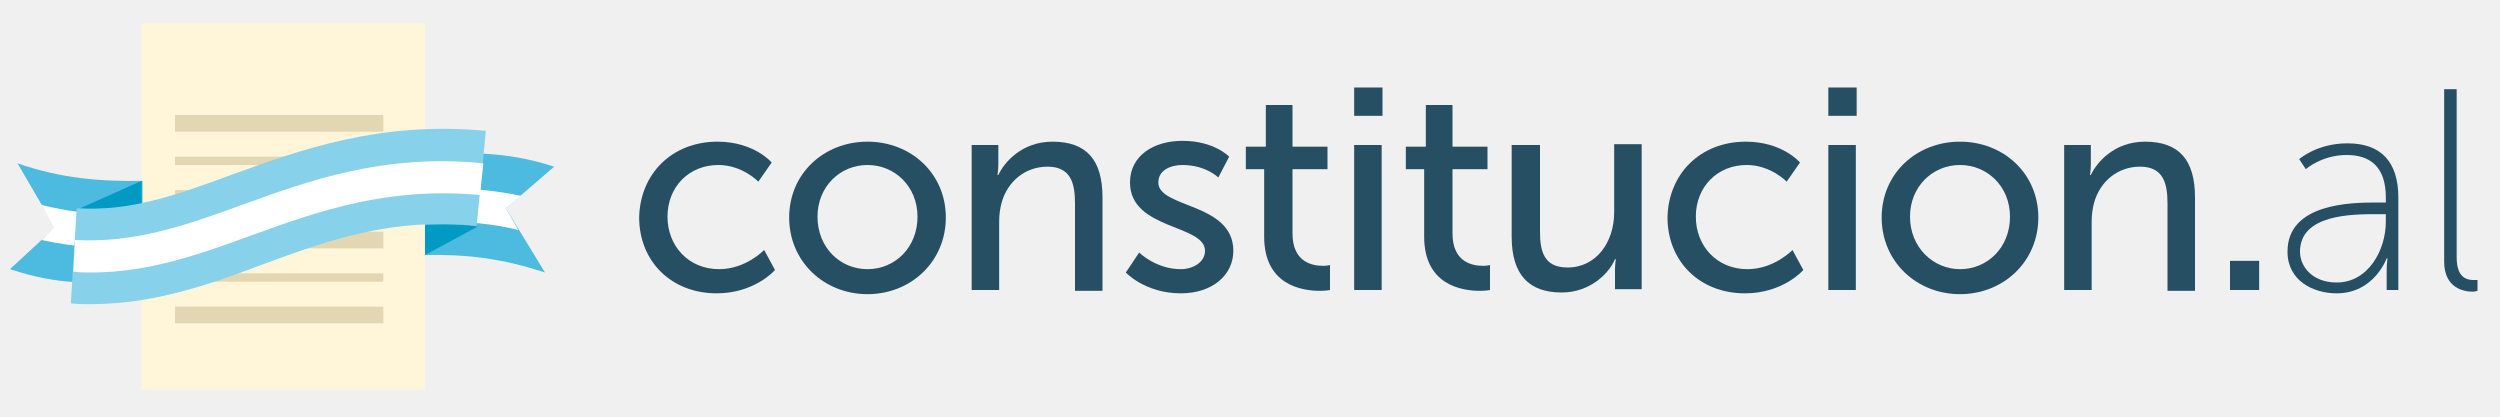
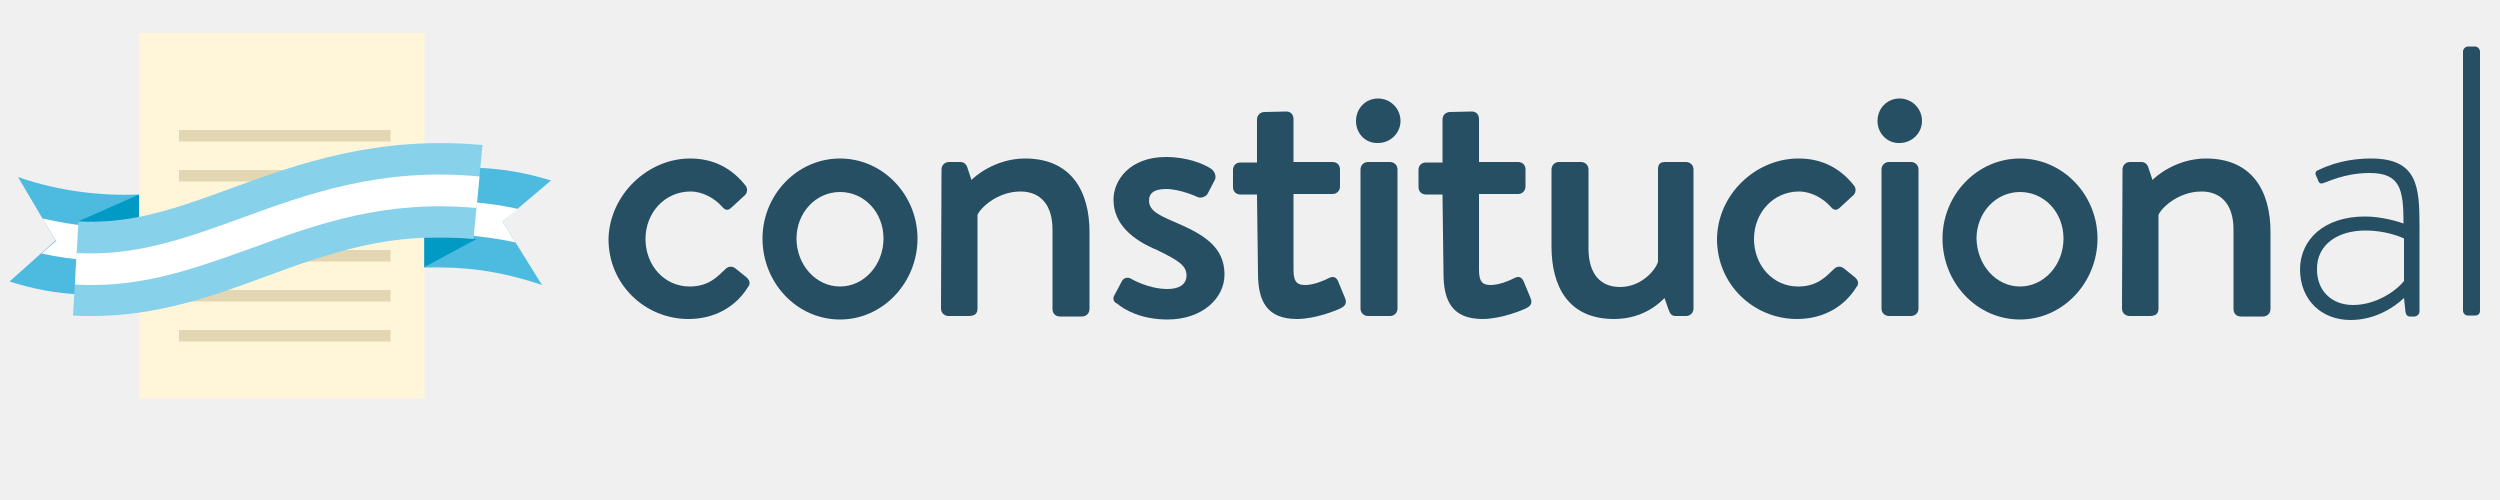
- <svg xmlns="http://www.w3.org/2000/svg" version="1.1" id="Layer_1" x="0px" y="0px" viewBox="0 0 300 50" enable-background="new 0 0 300 50" xml:space="preserve">
+ <svg xmlns="http://www.w3.org/2000/svg" version="1.1" id="Layer_1" x="0px" y="0px" viewBox="0 0 500 100" enable-background="new 0 0 500 100" xml:space="preserve">
+   <path fill="#264F64" d="M138,31.7c4.7,0,8.3,1.9,11.1,5.4c0.5,0.6,0.4,1.6-0.3,2.1l-2.5,2.3c-0.9,0.9-1.5,0.3-2-0.3  c-1.4-1.5-3.7-2.9-6.2-2.9c-5.1,0-9,4.2-9,9.5s3.8,9.5,8.8,9.5c3.9,0,5.6-2,7.2-3.5c0.6-0.6,1.4-0.6,2-0.1l2,1.6  c0.8,0.6,1.1,1.4,0.5,2.1c-2.4,3.9-6.6,6.4-11.9,6.4c-8.6,0-16-6.8-16-16C121.9,38.9,129.6,31.7,138,31.7z" />
+   <path fill="#264F64" d="M168,31.7c8.6,0,15.5,7.3,15.5,16c0,8.8-6.9,16.2-15.5,16.2s-15.5-7.3-15.5-16.2  C152.5,39,159.4,31.7,168,31.7z M168,57.3c4.8,0,8.7-4.3,8.7-9.6c0-5.2-3.8-9.3-8.7-9.3s-8.7,4.2-8.7,9.3  C159.3,53,163.2,57.3,168,57.3z" />
+   <path fill="#264F64" d="M188.3,33.9c0-0.8,0.6-1.5,1.5-1.5h2.3c0.6,0,1.1,0.4,1.3,0.9l0.9,2.7c0.5-0.6,4.7-4.3,10.7-4.3  c9.3,0,12.9,6.6,12.9,14.7v15.4c0,0.8-0.6,1.5-1.5,1.5H212c-0.9,0-1.5-0.6-1.5-1.5V45.9c0-4.9-2.4-7.6-6.4-7.6  c-4.8,0-8.2,3.5-8.6,4.7v18.7c0,1-0.5,1.5-1.8,1.5h-4c-0.8,0-1.5-0.6-1.5-1.5L188.3,33.9L188.3,33.9z" />
+   <path fill="#264F64" d="M222.8,59.2l1.6-3c0.3-0.6,1.1-0.9,1.9-0.4c0,0,3.4,2,7.2,2c2.3,0,3.8-0.9,3.8-2.7c0-2-1.6-3-5.9-5.1  c-4.8-2-8.7-5.1-8.7-10.1c0-3.8,3.2-8.5,10.5-8.5c4.3,0,7.6,1.4,9.1,2.4c0.6,0.5,1.1,1.5,0.6,2.3l-1.4,2.7c-0.4,0.6-1.4,0.9-2,0.6  c0,0-3.4-1.6-6.3-1.6c-2.7,0-3.4,1.1-3.4,2.3c0,2,1.9,2.9,4.9,4.2c5.6,2.4,10.2,4.8,10.2,10.6c0,4.8-4.5,9-11.4,9  c-5.2,0-8.6-1.9-10.1-3.2C222.8,60.5,222.5,59.8,222.8,59.2z" />
+   <path fill="#264F64" d="M251.4,38.9h-3.3c-0.9,0-1.5-0.6-1.5-1.5V34c0-0.9,0.6-1.5,1.5-1.5h3.3v-8.6c0-0.8,0.6-1.5,1.5-1.5l4.4-0.1  c0.8,0,1.4,0.6,1.4,1.5v8.6h7.8c0.9,0,1.5,0.6,1.5,1.5v3.4c0,0.8-0.6,1.5-1.5,1.5h-7.8V54c0,2.7,1,3,2.4,3c1.6,0,3.8-0.9,4.7-1.4  c1-0.5,1.5,0,1.8,0.6l1.4,3.4c0.4,0.9,0.1,1.5-0.6,1.9c-0.8,0.5-5.3,2.3-9,2.3c-6.1,0-7.8-3.7-7.8-9.1L251.4,38.9L251.4,38.9z" />
+   <path fill="#264F64" d="M271.2,24.2c0-2.5,1.9-4.5,4.4-4.5s4.5,2,4.5,4.5c0,2.4-2,4.4-4.5,4.4C273.1,28.7,271.2,26.7,271.2,24.2z   M272.1,33.9c0-0.8,0.6-1.5,1.5-1.5h4.4c0.8,0,1.5,0.6,1.5,1.5v27.8c0,0.8-0.6,1.5-1.5,1.5h-4.4c-0.8,0-1.5-0.6-1.5-1.5V33.9z" />
+   <path fill="#264F64" d="M288.5,38.9h-3.3c-0.9,0-1.5-0.6-1.5-1.5V34c0-0.9,0.6-1.5,1.5-1.5h3.3v-8.6c0-0.8,0.6-1.5,1.5-1.5l4.4-0.1  c0.8,0,1.4,0.6,1.4,1.5v8.6h7.8c0.9,0,1.5,0.6,1.5,1.5v3.4c0,0.8-0.6,1.5-1.5,1.5h-7.8V54c0,2.7,1,3,2.4,3c1.6,0,3.8-0.9,4.7-1.4  c1-0.5,1.5,0,1.8,0.6l1.4,3.4c0.4,0.9,0.1,1.5-0.6,1.9c-0.8,0.5-5.3,2.3-9,2.3c-6.1,0-7.8-3.7-7.8-9.1L288.5,38.9L288.5,38.9z" />
+   <path fill="#264F64" d="M310.3,33.9c0-0.8,0.6-1.5,1.5-1.5h4.4c0.8,0,1.5,0.6,1.5,1.5v15.8c0,5.1,2.4,7.7,6.3,7.7  c4.5,0,7.3-3.7,7.6-5.1V33.9c0-1.3,0.6-1.5,1.6-1.5h4c0.8,0,1.5,0.6,1.5,1.5v27.8c0,0.8-0.6,1.5-1.5,1.5h-2.1  c-0.8,0-1.1-0.5-1.4-1.3l-0.8-2.3c-0.6,0.6-3.9,4.2-10.1,4.2c-9.2,0-12.5-6.6-12.5-14.5V33.9L310.3,33.9z" />
+   <path fill="#264F64" d="M359.7,31.7c4.7,0,8.3,1.9,11.1,5.4c0.5,0.6,0.4,1.6-0.3,2.1l-2.5,2.3c-0.9,0.9-1.5,0.3-2-0.3  c-1.4-1.5-3.7-2.9-6.2-2.9c-5.1,0-9,4.2-9,9.5s3.8,9.5,8.8,9.5c3.9,0,5.6-2,7.2-3.5c0.6-0.6,1.4-0.6,2-0.1l2,1.6  c0.8,0.6,1.1,1.4,0.5,2.1c-2.4,3.9-6.6,6.4-11.9,6.4c-8.6,0-16-6.8-16-16C343.5,38.9,351.1,31.7,359.7,31.7z" />
+   <path fill="#264F64" d="M375.5,24.2c0-2.5,1.9-4.5,4.4-4.5s4.5,2,4.5,4.5c0,2.4-2,4.4-4.5,4.4C377.5,28.7,375.5,26.7,375.5,24.2z   M376.3,33.9c0-0.8,0.6-1.5,1.5-1.5h4.4c0.8,0,1.5,0.6,1.5,1.5v27.8c0,0.8-0.6,1.5-1.5,1.5h-4.4c-0.8,0-1.5-0.6-1.5-1.5V33.9z" />
+   <path fill="#264F64" d="M404,31.7c8.6,0,15.5,7.3,15.5,16c0,8.8-6.9,16.2-15.5,16.2s-15.5-7.3-15.5-16.2  C388.5,39,395.4,31.7,404,31.7z M404,57.3c4.8,0,8.7-4.3,8.7-9.6c0-5.2-3.8-9.3-8.7-9.3s-8.7,4.2-8.7,9.3  C395.4,53,399.2,57.3,404,57.3z" />
+   <path fill="#264F64" d="M424.5,33.9c0-0.8,0.6-1.5,1.5-1.5h2.3c0.6,0,1.1,0.4,1.3,0.9l0.9,2.7c0.5-0.6,4.7-4.3,10.7-4.3  c9.3,0,12.9,6.6,12.9,14.7v15.4c0,0.8-0.6,1.5-1.5,1.5h-4.4c-0.9,0-1.5-0.6-1.5-1.5V45.9c0-4.9-2.4-7.6-6.4-7.6  c-4.8,0-8.2,3.5-8.6,4.7v18.7c0,1-0.5,1.5-1.8,1.5h-4c-0.8,0-1.5-0.6-1.5-1.5L424.5,33.9L424.5,33.9z" />
+   <path fill="#264F64" d="M473,43.3c3.5,0,6.9,1.1,7.7,1.4c0-6.8-0.6-10.1-6.8-10.1c-5.1,0-8.6,1.9-9.2,2c-0.6,0.3-1-0.1-1.1-0.6  l-0.4-0.9c-0.3-0.6,0.1-1,0.5-1.1c0.3-0.1,4.2-2.3,10.5-2.3c9.3,0,9.7,5.6,9.7,13.5v17.1c0,0.5-0.5,1-1,1H482  c-0.5,0-0.8-0.3-0.9-0.9l-0.3-2.8c-2,1.9-5.8,4.4-10.7,4.4c-5.7,0-10.1-3.9-10.1-10.2C460.1,47.8,464.9,43.3,473,43.3z M470.6,61  c4.7,0,8.7-2.9,10.2-4.8v-8.5c-1-0.5-4-1.6-7.7-1.6c-5.8,0-9.7,3-9.7,7.6C463.3,58.1,466.3,61,470.6,61z" />
+   <path fill="#264F64" d="M492.6,10.3c0-0.5,0.5-1,1-1h1.4c0.5,0,1,0.5,1,1v51.8c0,0.6-0.3,1-1,1h-1.5c-0.5,0-0.9-0.5-0.9-1V10.3  L492.6,10.3z" />
  <g>
+     <rect x="27.8" y="6.6" fill="#FFF6D9" width="57.1" height="73.1" />
+     <rect x="35.8" y="34" fill="#E2D6B3" width="42.3" height="2.3" />
+     <rect x="35.8" y="26" fill="#E2D6B3" width="42.3" height="2.3" />
+     <rect x="35.8" y="50" fill="#E2D6B3" width="42.3" height="2.3" />
+     <rect x="35.8" y="58" fill="#E2D6B3" width="42.3" height="2.3" />
+     <rect x="35.8" y="66" fill="#E2D6B3" width="42.3" height="2.3" />
    <g>
-       <path fill="#264F64" d="M86.1,17c4.4,0,6.5,2.5,6.5,2.5l-1.6,2.3c0,0-1.9-2-4.8-2c-3.5,0-6.1,2.6-6.1,6.2c0,3.5,2.5,6.3,6.2,6.3    c3.2,0,5.4-2.3,5.4-2.3l1.3,2.4c0,0-2.4,2.8-7,2.8c-5.5,0-9.3-3.9-9.3-9.1C76.8,20.9,80.6,17,86.1,17z" />
-       <path fill="#264F64" d="M104.1,17c5.2,0,9.4,3.8,9.4,9.1c0,5.3-4.2,9.2-9.4,9.2c-5.2,0-9.4-3.9-9.4-9.2    C94.7,20.8,98.9,17,104.1,17z M104.1,32.3c3.3,0,6-2.6,6-6.3c0-3.6-2.7-6.2-6-6.2c-3.3,0-6,2.6-6,6.2    C98.1,29.7,100.8,32.3,104.1,32.3z" />
-       <path fill="#264F64" d="M116.6,17.4h3.2v2.3c0,0.7-0.1,1.3-0.1,1.3h0.1c0.7-1.5,2.8-4,6.5-4c4.1,0,6,2.2,6,6.7v11.2H129V24.4    c0-2.4-0.5-4.4-3.3-4.4c-2.7,0-4.8,1.8-5.5,4.3c-0.2,0.7-0.3,1.5-0.3,2.3v8.2h-3.3V17.4z" />
-       <path fill="#264F64" d="M136.7,30.3c0,0,2,2,5,2c1.4,0,2.9-0.8,2.9-2.2c0-3.2-9-2.5-9-8.2c0-3.2,2.8-5,6.3-5    c3.8,0,5.6,1.9,5.6,1.9l-1.3,2.5c0,0-1.5-1.5-4.3-1.5c-1.4,0-2.9,0.6-2.9,2.1c0,3.1,9,2.4,9,8.2c0,2.9-2.5,5.1-6.3,5.1    c-4.3,0-6.6-2.5-6.6-2.5L136.7,30.3z" />
-       <path fill="#264F64" d="M151.8,20.3h-2.3v-2.7h2.4v-5h3.2v5h4.2v2.7h-4.2v7.7c0,3.5,2.4,3.9,3.7,3.9c0.5,0,0.8-0.1,0.8-0.1v3    c0,0-0.5,0.1-1.2,0.1c-2.2,0-6.7-0.7-6.7-6.5V20.3z" />
-       <path fill="#264F64" d="M162.5,10.5h3.4v3.4h-3.4V10.5z M162.5,17.4h3.3v17.4h-3.3V17.4z" />
-       <path fill="#264F64" d="M171,20.3h-2.3v-2.7h2.4v-5h3.2v5h4.2v2.7h-4.2v7.7c0,3.5,2.4,3.9,3.7,3.9c0.5,0,0.8-0.1,0.8-0.1v3    c0,0-0.5,0.1-1.2,0.1c-2.2,0-6.7-0.7-6.7-6.5V20.3z" />
-       <path fill="#264F64" d="M181.5,17.4h3.3v10.4c0,2.4,0.5,4.3,3.3,4.3c3.5,0,5.6-3.1,5.6-6.6v-8.2h3.3v17.4h-3.2v-2.3    c0-0.7,0.1-1.3,0.1-1.3h-0.1c-0.7,1.7-3,4-6.4,4c-3.9,0-6-2.1-6-6.7V17.4z" />
-       <path fill="#264F64" d="M209.5,17c4.4,0,6.5,2.5,6.5,2.5l-1.6,2.3c0,0-1.9-2-4.8-2c-3.5,0-6.1,2.6-6.1,6.2c0,3.5,2.5,6.3,6.2,6.3    c3.2,0,5.4-2.3,5.4-2.3l1.3,2.4c0,0-2.4,2.8-7,2.8c-5.5,0-9.3-3.9-9.3-9.1C200.2,20.9,204,17,209.5,17z" />
-       <path fill="#264F64" d="M219.4,10.5h3.4v3.4h-3.4V10.5z M219.4,17.4h3.3v17.4h-3.3V17.4z" />
-       <path fill="#264F64" d="M235.2,17c5.2,0,9.4,3.8,9.4,9.1c0,5.3-4.2,9.2-9.4,9.2s-9.4-3.9-9.4-9.2C225.8,20.8,230,17,235.2,17z     M235.2,32.3c3.3,0,6-2.6,6-6.3c0-3.6-2.7-6.2-6-6.2c-3.3,0-6,2.6-6,6.2C229.2,29.7,232,32.3,235.2,32.3z" />
-       <path fill="#264F64" d="M247.7,17.4h3.2v2.3c0,0.7-0.1,1.3-0.1,1.3h0.1c0.7-1.5,2.8-4,6.5-4c4.1,0,6,2.2,6,6.7v11.2h-3.3V24.4    c0-2.4-0.5-4.4-3.3-4.4c-2.7,0-4.8,1.8-5.5,4.3c-0.2,0.7-0.3,1.5-0.3,2.3v8.2h-3.3V17.4z" />
-       <path fill="#264F64" d="M267.6,31.3h3.5v3.5h-3.5V31.3z" />
-       <path fill="#264F64" d="M285.2,24.3h1.1v-0.6c0-3.8-2-5.1-4.7-5.1c-3,0-4.9,1.7-4.9,1.7l-0.8-1.2c0,0,2.1-1.9,5.8-1.9    c4,0,6.1,2.2,6.1,6.5v11.1h-1.4v-2.3c0-0.9,0.1-1.5,0.1-1.5h-0.1c0,0-1.5,4.2-6,4.2c-2.8,0-5.9-1.5-5.9-5    C274.5,24.4,282.1,24.3,285.2,24.3z M280.4,33.9c3.8,0,5.9-3.9,5.9-7.3v-0.9h-1.1c-2.9,0-9.2,0-9.2,4.5    C276,32,277.5,33.9,280.4,33.9z" />
-       <path fill="#264F64" d="M293.4,10.7h1.4v20.2c0,2.4,1.2,2.7,2,2.7c0.3,0,0.5,0,0.5,0v1.3c0,0-0.3,0.1-0.6,0.1    c-1,0-3.4-0.4-3.4-3.6V10.7z" />
-     </g>
-   </g>
-   <g>
-     <rect x="17" y="2.8" fill="#FFF6D9" width="34" height="44" />
-     <rect x="21" y="13.8" fill="#E2D6B3" width="25" height="2" />
-     <rect x="21" y="18.8" fill="#E2D6B3" width="25" height="1" />
-     <rect x="21" y="22.8" fill="#E2D6B3" width="25" height="2" />
-     <rect x="21" y="27.8" fill="#E2D6B3" width="25" height="2" />
-     <rect x="21" y="32.8" fill="#E2D6B3" width="25" height="1" />
-     <rect x="21" y="36.8" fill="#E2D6B3" width="25" height="2" />
-     <g>
-       <path fill="#4DBADF" d="M2.1,19.6l4.5,7.7l-5.4,5c6.2,2,8.9,1.6,15.9,1.5V21.7C12,21.8,7.3,21.4,2.1,19.6z" />
-       <path fill="#FFFFFF" d="M5,24.6l1.5,2.7L5,28.8c4.1,0.9,7,1,12,0.9v-4C12,25.8,9.1,25.6,5,24.6z" />
-       <path fill="#4DBADF" d="M65.4,32.7L60.7,25l5.8-5C60.3,18,56,18.4,51,18.5v12.1C56,30.5,60.2,31,65.4,32.7z" />
-       <path fill="#FFFFFF" d="M62.2,27.6L60.7,25l1.8-1.5c-4.1-0.9-8.5-1-11.5-0.9v4C54,26.5,58.2,26.6,62.2,27.6z" />
-       <path fill="#009AC4" d="M9.6,25l7.4-3.3v2.9C12,25.3,9.6,25,9.6,25z" />
-       <path fill="#009AC4" d="M57.3,27.2L51,30.6V27C51,27,55.3,26.8,57.3,27.2z" />
-       <path fill="#88D1EA" d="M10.8,36.5c-0.8,0-1.5,0-2.3-0.1L9.2,25c6.4,0.4,12-1.6,18.5-4c8.3-3,17.8-6.5,30.6-5.3l-1.1,11.4    c-10.3-1-17.7,1.7-25.6,4.6C25.2,34.1,18.6,36.5,10.8,36.5z" />
-       <path fill="#FFFFFF" d="M10.9,32.7c-0.7,0-1.4,0-2.1-0.1L9,28.8c7.2,0.4,13.4-1.8,20-4.2c8-2.9,17-6.2,29-5l-0.4,3.8    c-11.1-1-19.3,1.9-27.3,4.8C24,30.5,17.9,32.7,10.9,32.7z" />
+       <path fill="#4DBADF" d="M3.6,35.4l7.5,12.7l-9.2,8.2C12,59.5,18.5,59,27.7,58.8V38.9C20.9,39.2,12.1,38.4,3.6,35.4z" />
+       <path fill="#FFFFFF" d="M8.5,43.7l2.7,4.5l-2.9,2.5c6.7,1.5,12.6,1.6,19.4,1.5v-6.6C20.9,45.7,15.1,45.2,8.5,43.7z" />
+       <path fill="#4DBADF" d="M108.4,57l-7.9-12.7l9.7-8.2c-10.3-3.2-17.4-2.6-25.4-2.5v19.9C92.9,53.3,99.8,54.1,108.4,57z" />
+       <path fill="#FFFFFF" d="M103.1,48.5l-2.6-4.2l3.1-2.5c-6.7-1.6-14.2-1.7-18.7-1.6v6.6C89.4,46.7,96.6,47,103.1,48.5z" />
+       <path fill="#009AC4" d="M15.6,44.3l12.2-5.4v4.7C20.9,44.7,15.6,44.3,15.6,44.3z" />
+       <path fill="#009AC4" d="M95.3,47.8l-10.4,5.6v-5.8C84.9,47.6,92,47.4,95.3,47.8z" />
+       <path fill="#88D1EA" d="M18.4,63.2c-1.3,0-2.5,0-3.8-0.1l1.1-18.8c10.5,0.6,19.8-2.7,30.4-6.6c13.7-5,29.2-10.6,50.4-8.7    l-1.8,18.8c-16.9-1.6-29.1,2.9-42.1,7.7C42.1,59.4,31.2,63.2,18.4,63.2z" />
+       <path fill="#FFFFFF" d="M18.4,57c-1.1,0-2.3,0-3.4-0.1l0.3-6.3c11.8,0.7,22-3,33-7c13.1-4.8,28-10.2,47.6-8.3l-0.6,6.3    c-18.3-1.7-31.9,3.2-44.9,8C40,53.3,30.1,57,18.4,57z" />
    </g>
  </g>
</svg>
